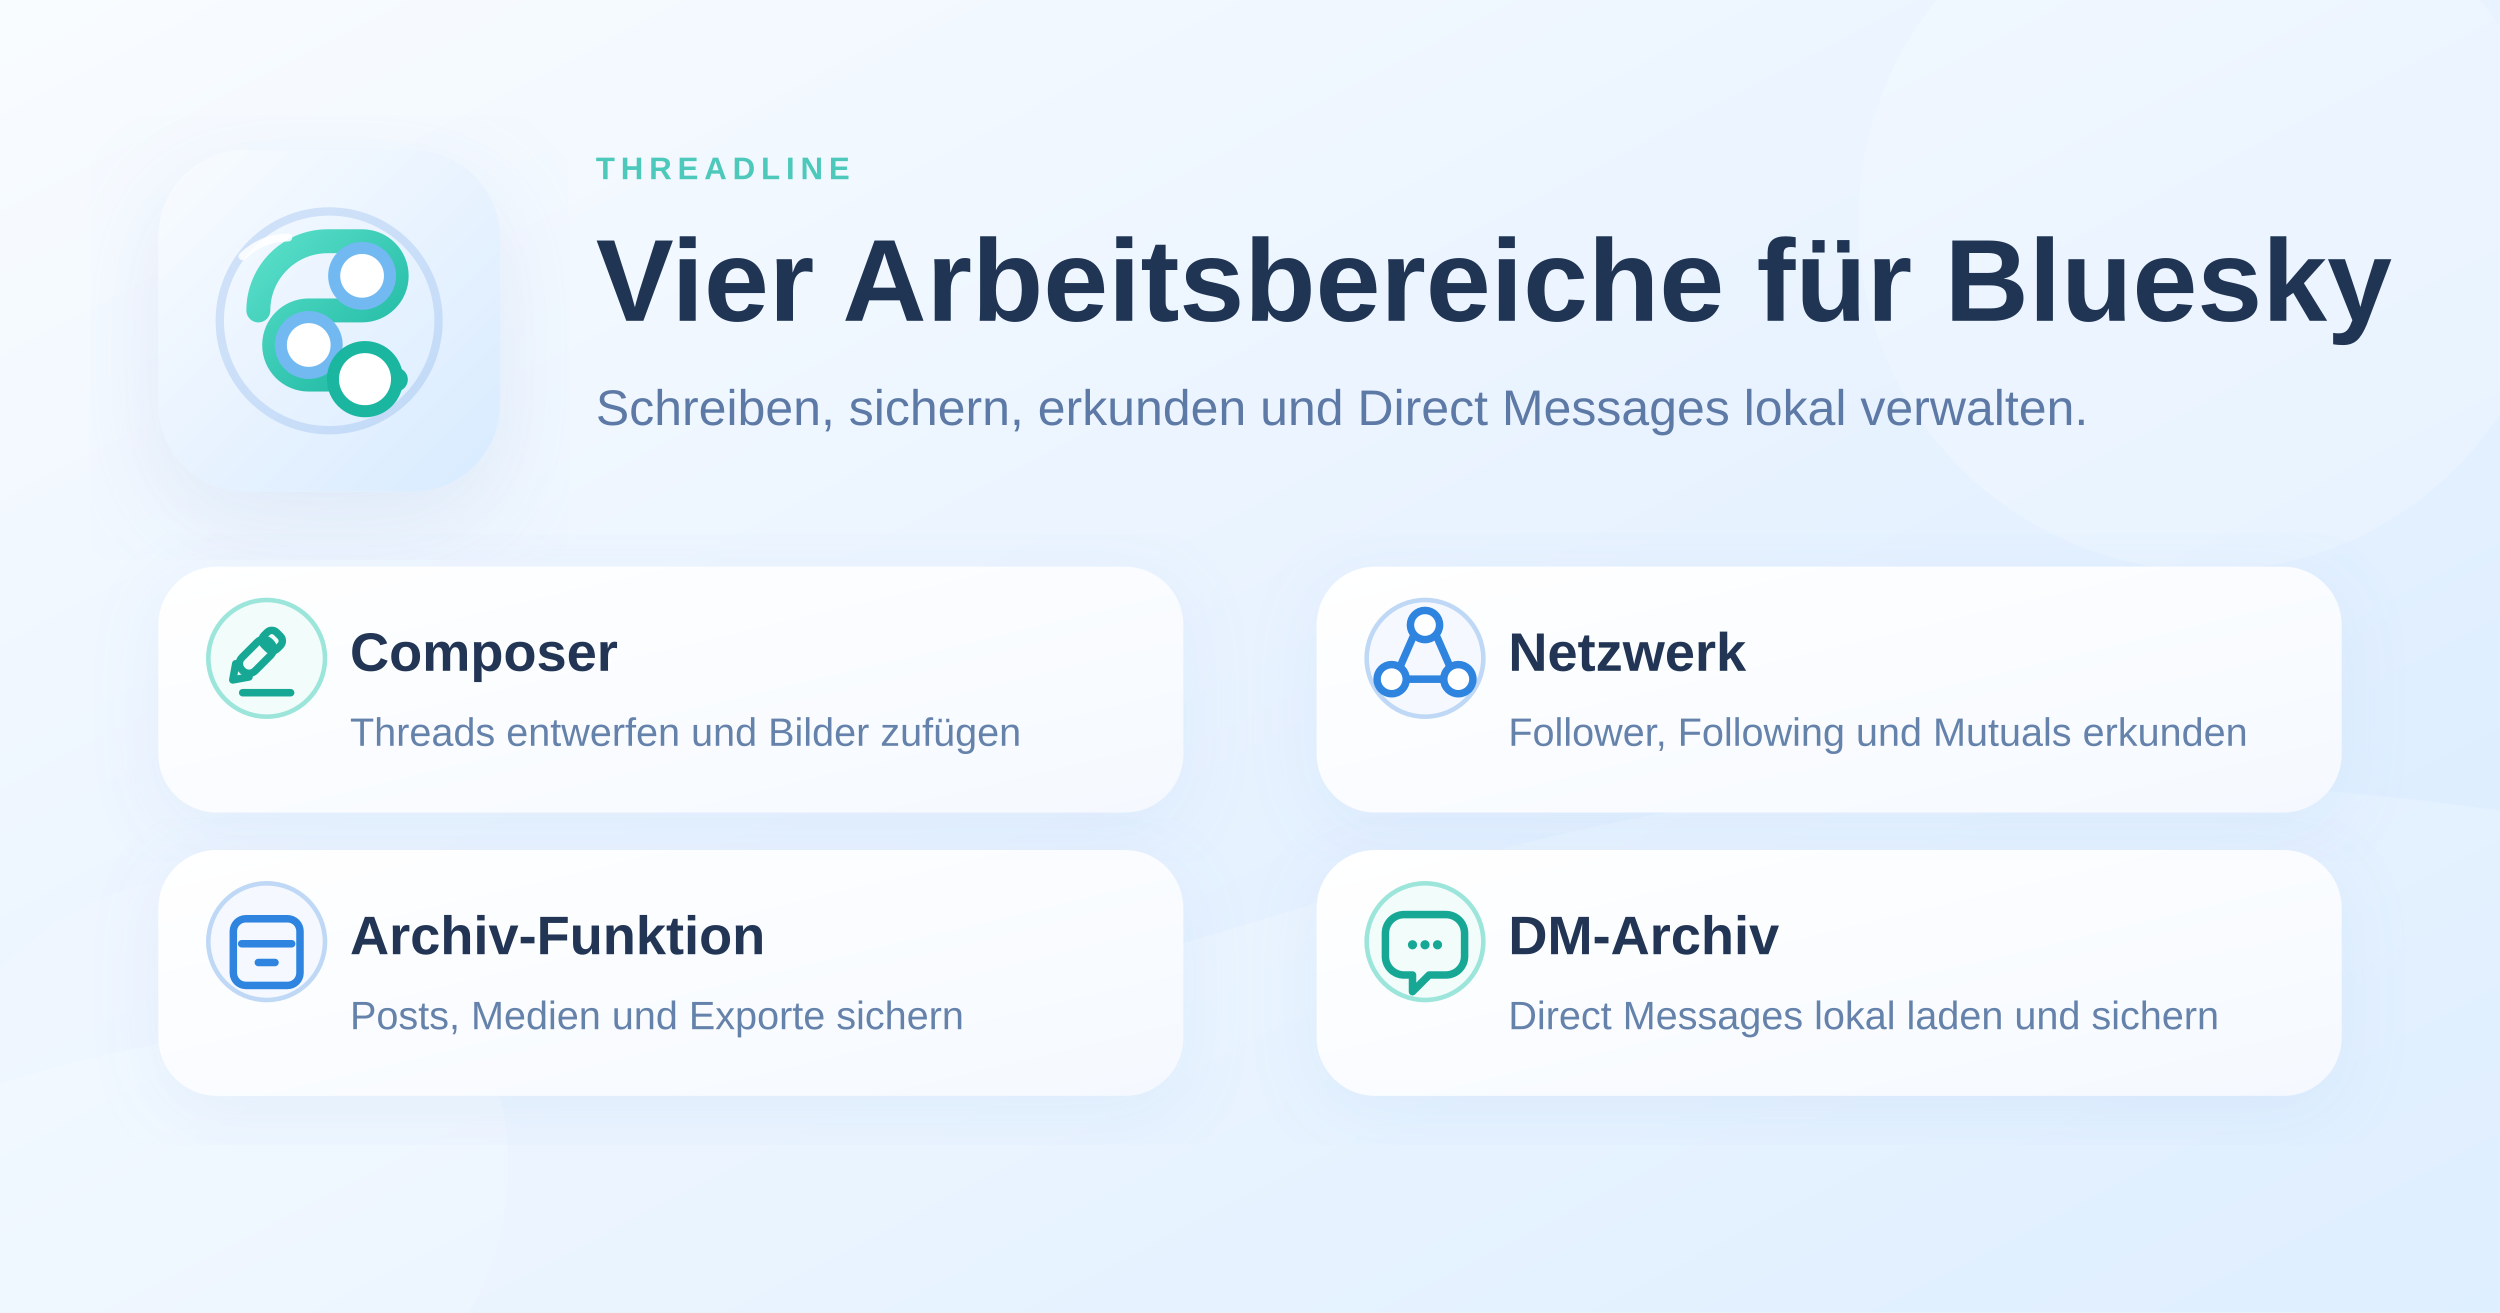
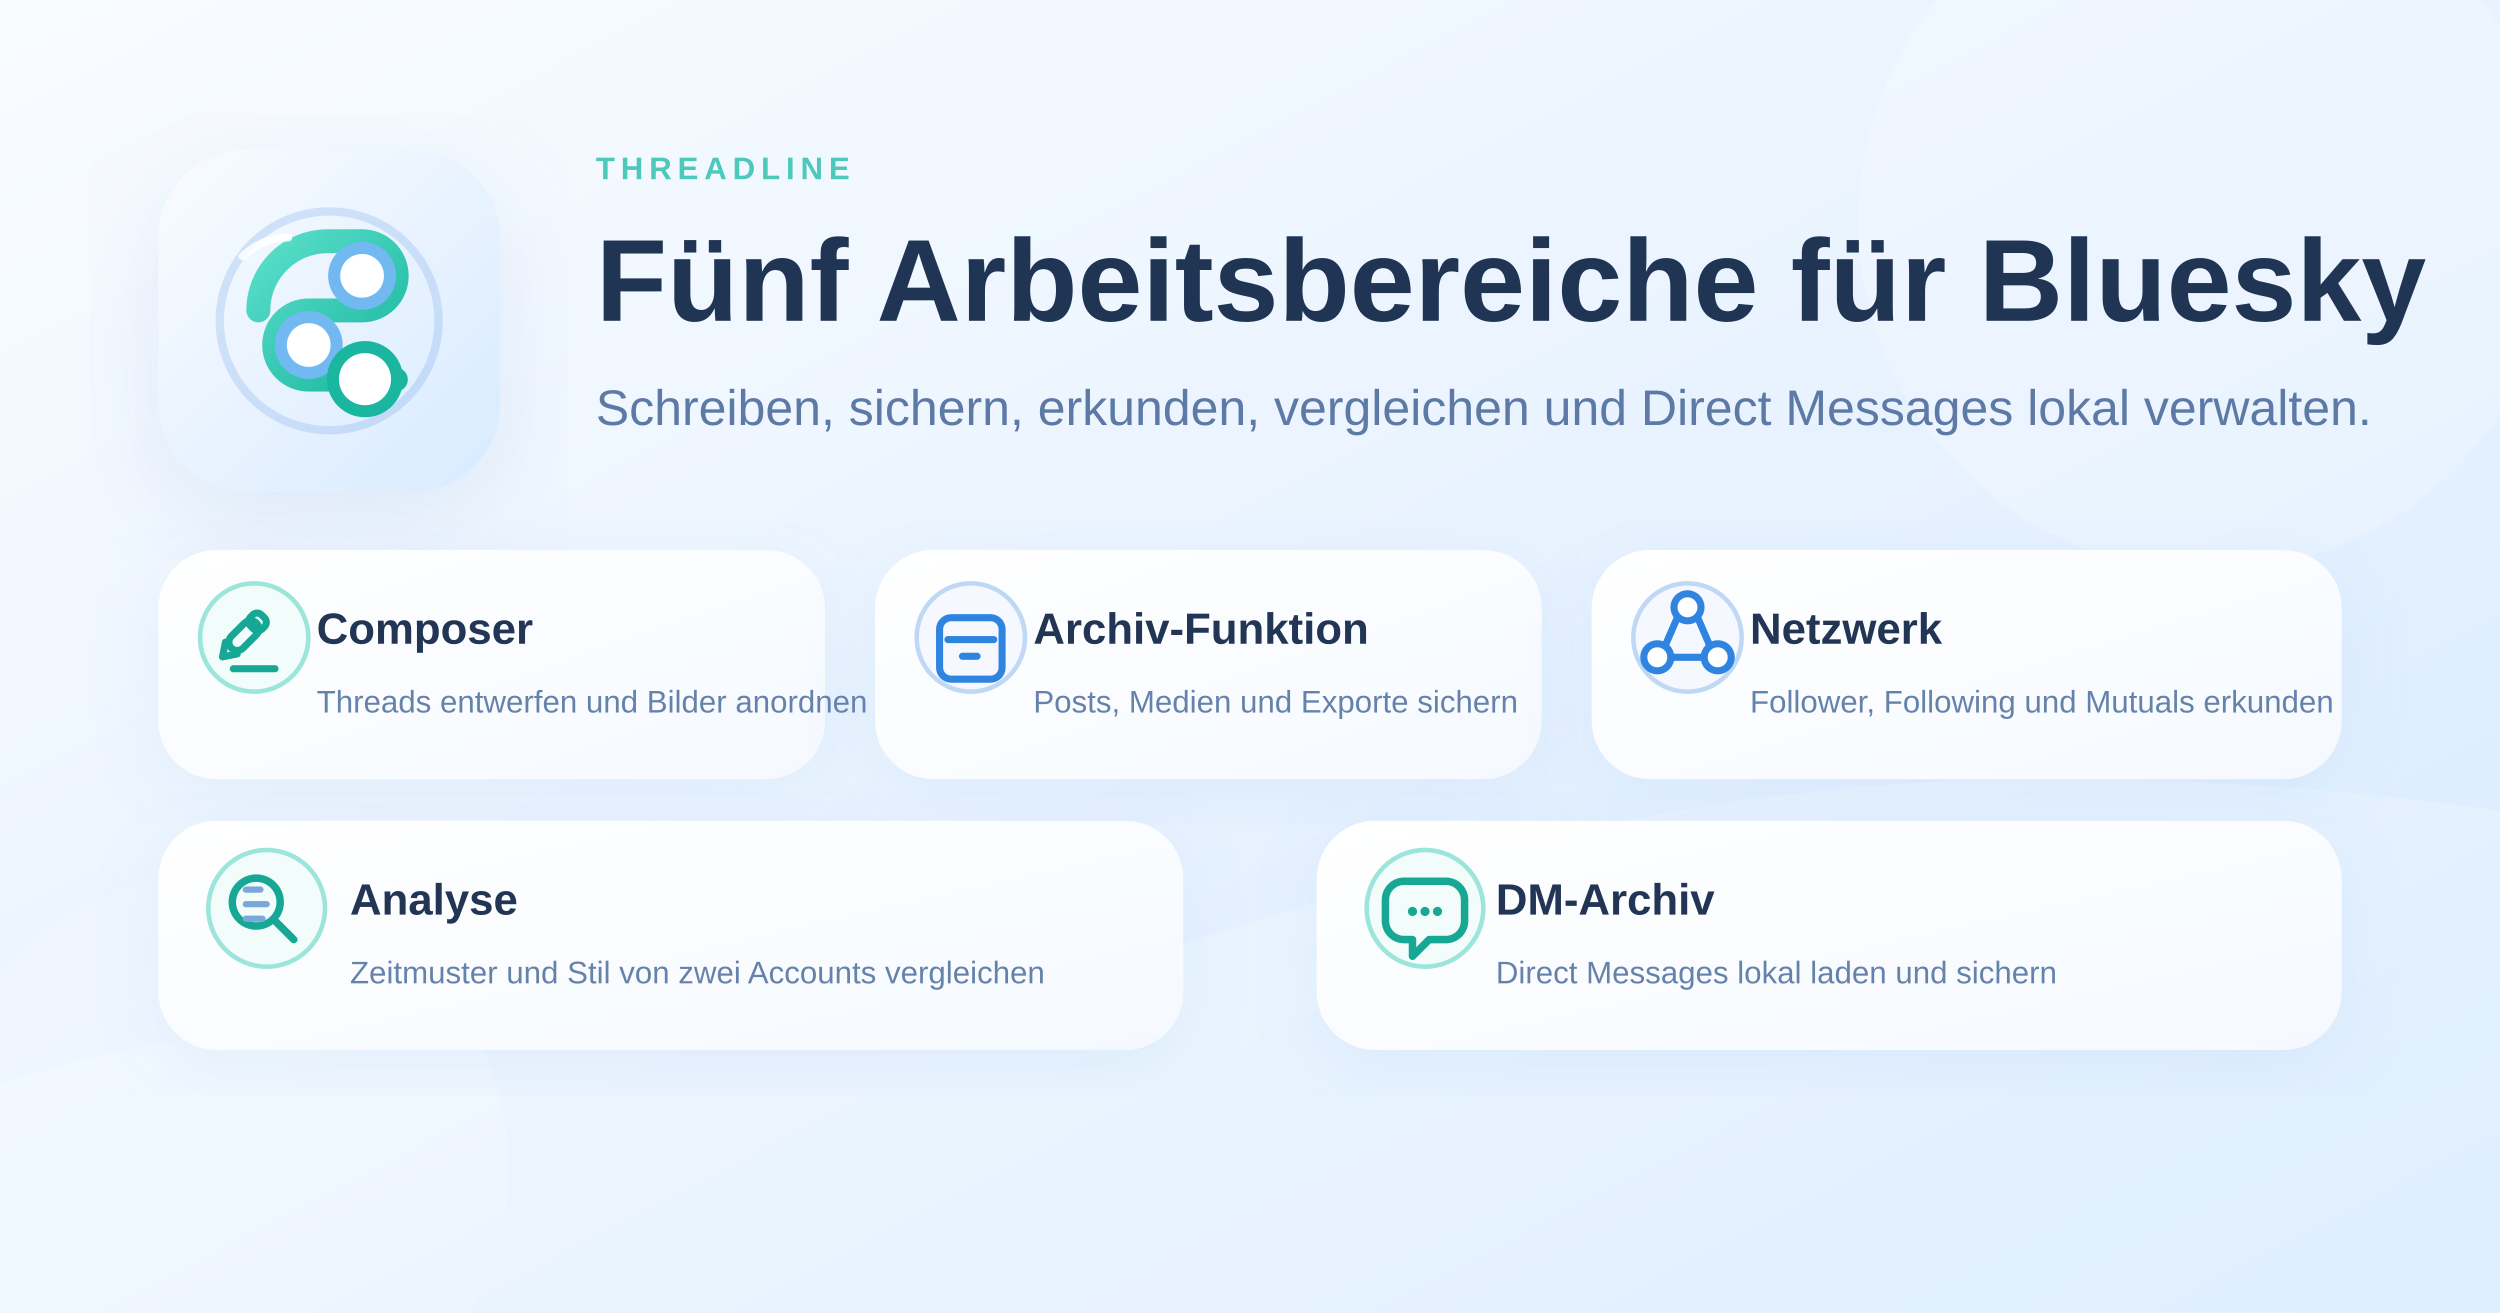
<svg xmlns="http://www.w3.org/2000/svg" width="1200" height="630" viewBox="0 0 1200 630" role="img" aria-labelledby="title desc">
  <defs>
    <linearGradient id="bg" x1="0" x2="1" y1="0" y2="1">
      <stop offset="0%" stop-color="#f9fcff" />
      <stop offset="55%" stop-color="#e7f2ff" />
      <stop offset="100%" stop-color="#d7ebff" />
    </linearGradient>
    <linearGradient id="panel" x1="0" x2="1" y1="0" y2="1">
      <stop offset="0%" stop-color="#ffffff" />
      <stop offset="100%" stop-color="#f5f9ff" />
    </linearGradient>
    <linearGradient id="thread" x1="0" x2="1" y1="0" y2="1">
      <stop offset="0%" stop-color="#5adfca" />
      <stop offset="100%" stop-color="#1bb6a0" />
    </linearGradient>
    <filter id="shadow" x="-20%" y="-20%" width="140%" height="140%">
      <feDropShadow dx="0" dy="16" stdDeviation="24" flood-color="#89a8d4" flood-opacity=".18" />
    </filter>
    <filter id="soft" x="-20%" y="-20%" width="140%" height="140%">
      <feDropShadow dx="0" dy="8" stdDeviation="16" flood-color="#84a8d8" flood-opacity=".12" />
    </filter>
    <style>
-       .eyebrow { font: 700 15px/1.2 Arial, sans-serif; letter-spacing: 2.8px; text-transform: uppercase; fill: #4dc9bb; }
-       .title { font: 700 56px/1.05 Arial, sans-serif; fill: #203454; }
-       .subtitle { font: 400 24px/1.45 Arial, sans-serif; fill: #5d79a5; }
-       .card-title { font: 700 26px/1.15 Arial, sans-serif; fill: #203454; }
-       .card-text { font: 400 19px/1.45 Arial, sans-serif; fill: #6582ab; }
-       .label { font: 700 18px/1 Arial, sans-serif; fill: #203454; }
+       .eyebrow { font-family: "Segoe UI", Arial, sans-serif; font-size: 15px; font-weight: 700; letter-spacing: 2.8px; text-transform: uppercase; fill: #4dc9bb; }
+       .title { font-family: "Segoe UI", Arial, sans-serif; font-size: 56px; font-weight: 700; fill: #203454; }
+       .subtitle { font-family: "Segoe UI", Arial, sans-serif; font-size: 24px; font-weight: 400; fill: #5d79a5; }
+       .card-title { font-family: "Segoe UI", Arial, sans-serif; font-size: 21px; font-weight: 700; fill: #203454; }
+       .card-text { font-family: "Segoe UI", Arial, sans-serif; font-size: 15px; font-weight: 400; fill: #6582ab; }
    </style>
  </defs>
  <rect width="1200" height="630" fill="url(#bg)" />
  <circle cx="1060" cy="106" r="168" fill="#ffffff" fill-opacity=".18" />
  <circle cx="104" cy="560" r="140" fill="#ffffff" fill-opacity=".14" />
  <path d="M0 520C180 464 277 510 445 482C662 446 782 333 1200 389V630H0Z" fill="#ffffff" fill-opacity=".18" />
  <g transform="translate(76 72)">
    <rect width="164" height="164" rx="42" fill="url(#bg)" filter="url(#shadow)" />
    <circle cx="82" cy="82" r="52.5" fill="none" stroke="#7ba9e7" stroke-opacity=".28" stroke-width="4" />
    <path d="M48 77c0-18.3 14.9-33.2 33.2-33.2h16.6c9.2 0 16.6 7.4 16.6 16.6S107 77 97.8 77H72.2c-9.2 0-16.6 7.4-16.6 16.6s7.4 16.6 16.6 16.6H114" fill="none" stroke="url(#thread)" stroke-linecap="round" stroke-width="11.5" />
    <circle cx="97.8" cy="60.4" r="13.4" fill="#ffffff" stroke="#72b9f2" stroke-width="5.8" />
    <circle cx="72.2" cy="93.6" r="13.4" fill="#ffffff" stroke="#72b9f2" stroke-width="5.8" />
    <circle cx="99.2" cy="110" r="15.4" fill="#ffffff" stroke="#1bb6a0" stroke-width="5.8" />
    <path d="M40.4 51c6.4-6 13.8-9 22-9" fill="none" stroke="#ffffff" stroke-opacity=".85" stroke-linecap="round" stroke-width="3.8" />
  </g>
  <g transform="translate(286 86)">
    <text class="eyebrow" x="0" y="0">THREADLINE</text>
-     <text class="title" x="0" y="68">Vier Arbeitsbereiche für Bluesky</text>
-     <text class="subtitle" x="0" y="118">Schreiben, sichern, erkunden und Direct Messages lokal verwalten.</text>
+     <text class="title" x="0" y="68">Fünf Arbeitsbereiche für Bluesky</text>
+     <text class="subtitle" x="0" y="118">Schreiben, sichern, erkunden, vergleichen und Direct Messages lokal verwalten.</text>
  </g>
-   <g transform="translate(76 272)">
+   <g transform="translate(76 264)">
    <g transform="translate(0 0)" filter="url(#soft)">
-       <rect width="492" height="118" rx="28" fill="url(#panel)" />
-       <circle cx="52" cy="44" r="28" fill="#f2fcfa" stroke="#9ce5da" stroke-width="2.2" />
-       <g transform="translate(52 48) rotate(-45) translate(-52 -48)">
-         <rect x="42.5" y="36.5" width="19" height="9" rx="4.2" fill="none" stroke="#16a795" stroke-width="3.6" />
-         <rect x="58.5" y="36.5" width="8.5" height="9" rx="3.2" fill="none" stroke="#16a795" stroke-width="3.6" />
-         <path d="M42.5 36.5l-6.5 4.5 6.5 4.5" fill="none" stroke="#16a795" stroke-width="3.6" stroke-linecap="round" stroke-linejoin="round" />
+       <rect width="320" height="110" rx="28" fill="url(#panel)" />
+       <circle cx="46" cy="42" r="26" fill="#f2fcfa" stroke="#9ce5da" stroke-width="2.2" />
+       <g transform="translate(46 46) rotate(-45) translate(-46 -46)">
+         <rect x="37.5" y="35" width="17" height="8" rx="4" fill="none" stroke="#16a795" stroke-width="3.4" />
+         <rect x="51.5" y="35" width="7.5" height="8" rx="3" fill="none" stroke="#16a795" stroke-width="3.4" />
+         <path d="M37.5 35l-6 4 6 4" fill="none" stroke="#16a795" stroke-width="3.4" stroke-linecap="round" stroke-linejoin="round" />
      </g>
-       <path d="M40.5 60.5h23" fill="none" stroke="#16a795" stroke-width="3.6" stroke-linecap="round" />
-       <text class="card-title" x="92" y="50">Composer</text>
-       <text class="card-text" x="92" y="86">Threads entwerfen und Bilder zufügen</text>
+       <path d="M36 57h20" fill="none" stroke="#16a795" stroke-width="3.4" stroke-linecap="round" />
+       <text class="card-title" x="76" y="45">Composer</text>
+       <text class="card-text" x="76" y="78">Threads entwerfen und Bilder anordnen</text>
    </g>
-     <g transform="translate(0 136)" filter="url(#soft)">
-       <rect width="492" height="118" rx="28" fill="url(#panel)" />
-       <circle cx="52" cy="44" r="28" fill="#f5f9ff" stroke="#bfd8f6" stroke-width="2.2" />
-       <path d="M36 39c0-3.3 2.7-6 6-6h20c3.3 0 6 2.7 6 6v20c0 3.3-2.7 6-6 6H42c-3.3 0-6-2.7-6-6V39Zm4 6h24M48 54h8" fill="none" stroke="#2d84df" stroke-width="3.6" stroke-linecap="round" stroke-linejoin="round" />
-       <text class="card-title" x="92" y="50">Archiv-Funktion</text>
-       <text class="card-text" x="92" y="86">Posts, Medien und Exporte sichern</text>
+     <g transform="translate(344 0)" filter="url(#soft)">
+       <rect width="320" height="110" rx="28" fill="url(#panel)" />
+       <circle cx="46" cy="42" r="26" fill="#f5f9ff" stroke="#bfd8f6" stroke-width="2.2" />
+       <path d="M31 38c0-3 2.5-5.5 5.5-5.5h19c3 0 5.5 2.5 5.5 5.5v18.5c0 3-2.5 5.5-5.5 5.5h-19c-3 0-5.5-2.5-5.5-5.5V38Zm4 5h22M42 51h7" fill="none" stroke="#2d84df" stroke-width="3.4" stroke-linecap="round" stroke-linejoin="round" />
+       <text class="card-title" x="76" y="45">Archiv-Funktion</text>
+       <text class="card-text" x="76" y="78">Posts, Medien und Exporte sichern</text>
    </g>
-     <g transform="translate(556 0)" filter="url(#soft)">
-       <rect width="492" height="118" rx="28" fill="url(#panel)" />
-       <circle cx="52" cy="44" r="28" fill="#f5f9ff" stroke="#bfd8f6" stroke-width="2.2" />
-       <circle cx="52" cy="28" r="7" fill="#ffffff" stroke="#2d84df" stroke-width="3.6" />
-       <circle cx="36" cy="54" r="7" fill="#ffffff" stroke="#2d84df" stroke-width="3.6" />
-       <circle cx="68" cy="54" r="7" fill="#ffffff" stroke="#2d84df" stroke-width="3.6" />
-       <path d="M46.1 34.1 40.2 47.6M57.9 34.1 63.8 47.6M43.8 54h16.4" fill="none" stroke="#2d84df" stroke-width="3.6" stroke-linecap="round" stroke-linejoin="round" />
-       <text class="card-title" x="92" y="50">Netzwerk</text>
-       <text class="card-text" x="92" y="86">Follower, Following und Mutuals erkunden</text>
+     <g transform="translate(688 0)" filter="url(#soft)">
+       <rect width="360" height="110" rx="28" fill="url(#panel)" />
+       <circle cx="46" cy="42" r="26" fill="#f5f9ff" stroke="#bfd8f6" stroke-width="2.2" />
+       <circle cx="46" cy="27.5" r="6.5" fill="#ffffff" stroke="#2d84df" stroke-width="3.4" />
+       <circle cx="31.5" cy="51.5" r="6.5" fill="#ffffff" stroke="#2d84df" stroke-width="3.4" />
+       <circle cx="60.5" cy="51.5" r="6.5" fill="#ffffff" stroke="#2d84df" stroke-width="3.4" />
+       <path d="M40.8 33.2 35.5 45.4M51.2 33.2 56.5 45.4M38.8 51.5h14.4" fill="none" stroke="#2d84df" stroke-width="3.4" stroke-linecap="round" stroke-linejoin="round" />
+       <text class="card-title" x="76" y="45">Netzwerk</text>
+       <text class="card-text" x="76" y="78">Follower, Following und Mutuals erkunden</text>
    </g>
-     <g transform="translate(556 136)" filter="url(#soft)">
-       <rect width="492" height="118" rx="28" fill="url(#panel)" />
-       <circle cx="52" cy="44" r="28" fill="#f2fcfa" stroke="#9ce5da" stroke-width="2.2" />
-       <path d="M42 31h20c5 0 9 4 9 9v11c0 5-4 9-9 9H54l-8 8v-8h-4c-5 0-9-4-9-9V40c0-5 4-9 9-9Z" fill="none" stroke="#16a795" stroke-width="3.6" stroke-linecap="round" stroke-linejoin="round" />
-       <circle cx="46" cy="45.5" r="2.2" fill="#16a795" />
-       <circle cx="52" cy="45.5" r="2.2" fill="#16a795" />
-       <circle cx="58" cy="45.5" r="2.2" fill="#16a795" />
-       <text class="card-title" x="92" y="50">DM-Archiv</text>
-       <text class="card-text" x="92" y="86">Direct Messages lokal laden und sichern</text>
+     <g transform="translate(0 130)" filter="url(#soft)">
+       <rect width="492" height="110" rx="28" fill="url(#panel)" />
+       <circle cx="52" cy="42" r="28" fill="#f2fcfa" stroke="#9ce5da" stroke-width="2.2" />
+       <circle cx="47" cy="39" r="11.5" fill="none" stroke="#16a795" stroke-width="3.6" />
+       <path d="M55.5 47.5 65 57" fill="none" stroke="#16a795" stroke-width="3.6" stroke-linecap="round" />
+       <path d="M42 40h10M42 47h8M42 33h7" fill="none" stroke="#79a7dc" stroke-width="3" stroke-linecap="round" />
+       <text class="card-title" x="92" y="45">Analyse</text>
+       <text class="card-text" x="92" y="78">Zeitmuster und Stil von zwei Accounts vergleichen</text>
+     </g>
+     <g transform="translate(556 130)" filter="url(#soft)">
+       <rect width="492" height="110" rx="28" fill="url(#panel)" />
+       <circle cx="52" cy="42" r="28" fill="#f2fcfa" stroke="#9ce5da" stroke-width="2.2" />
+       <path d="M42 29h20c5 0 9 4 9 9v10c0 5-4 9-9 9H54l-8 8v-8h-4c-5 0-9-4-9-9V38c0-5 4-9 9-9Z" fill="none" stroke="#16a795" stroke-width="3.6" stroke-linecap="round" stroke-linejoin="round" />
+       <circle cx="46" cy="43.5" r="2.2" fill="#16a795" />
+       <circle cx="52" cy="43.5" r="2.2" fill="#16a795" />
+       <circle cx="58" cy="43.5" r="2.2" fill="#16a795" />
+       <text class="card-title" x="86" y="45">DM-Archiv</text>
+       <text class="card-text" x="86" y="78">Direct Messages lokal laden und sichern</text>
    </g>
  </g>
</svg>
